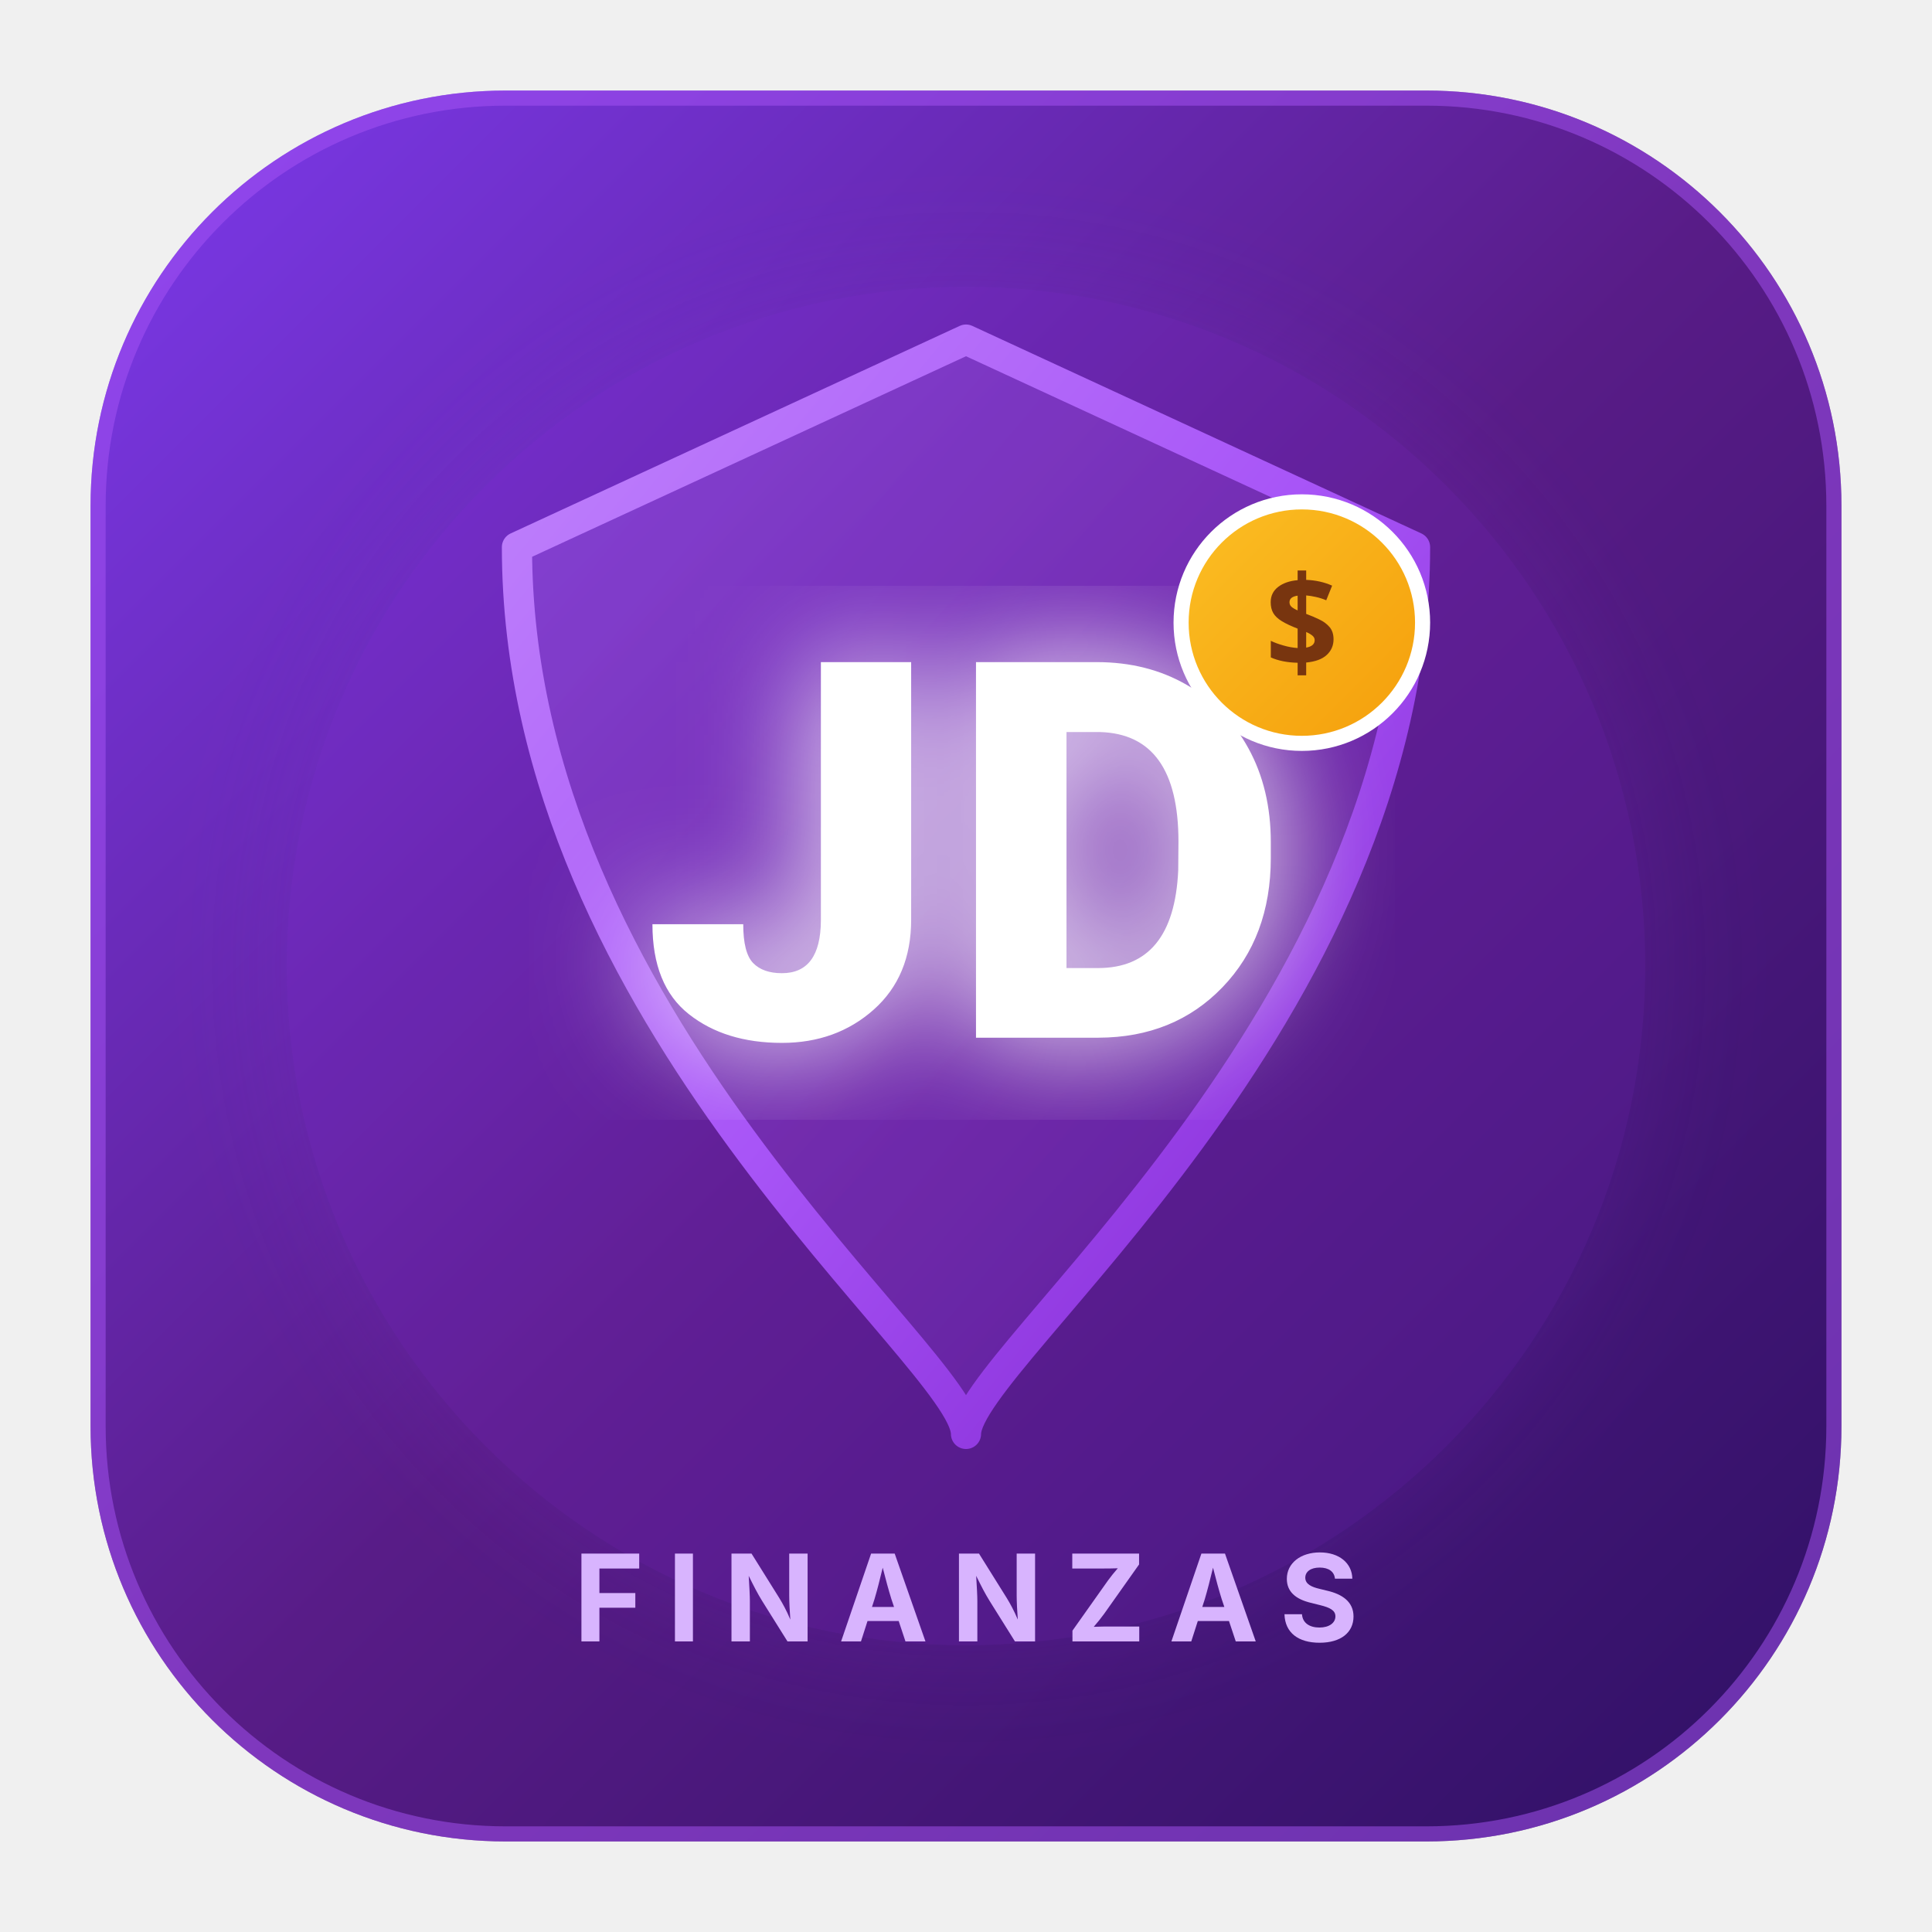
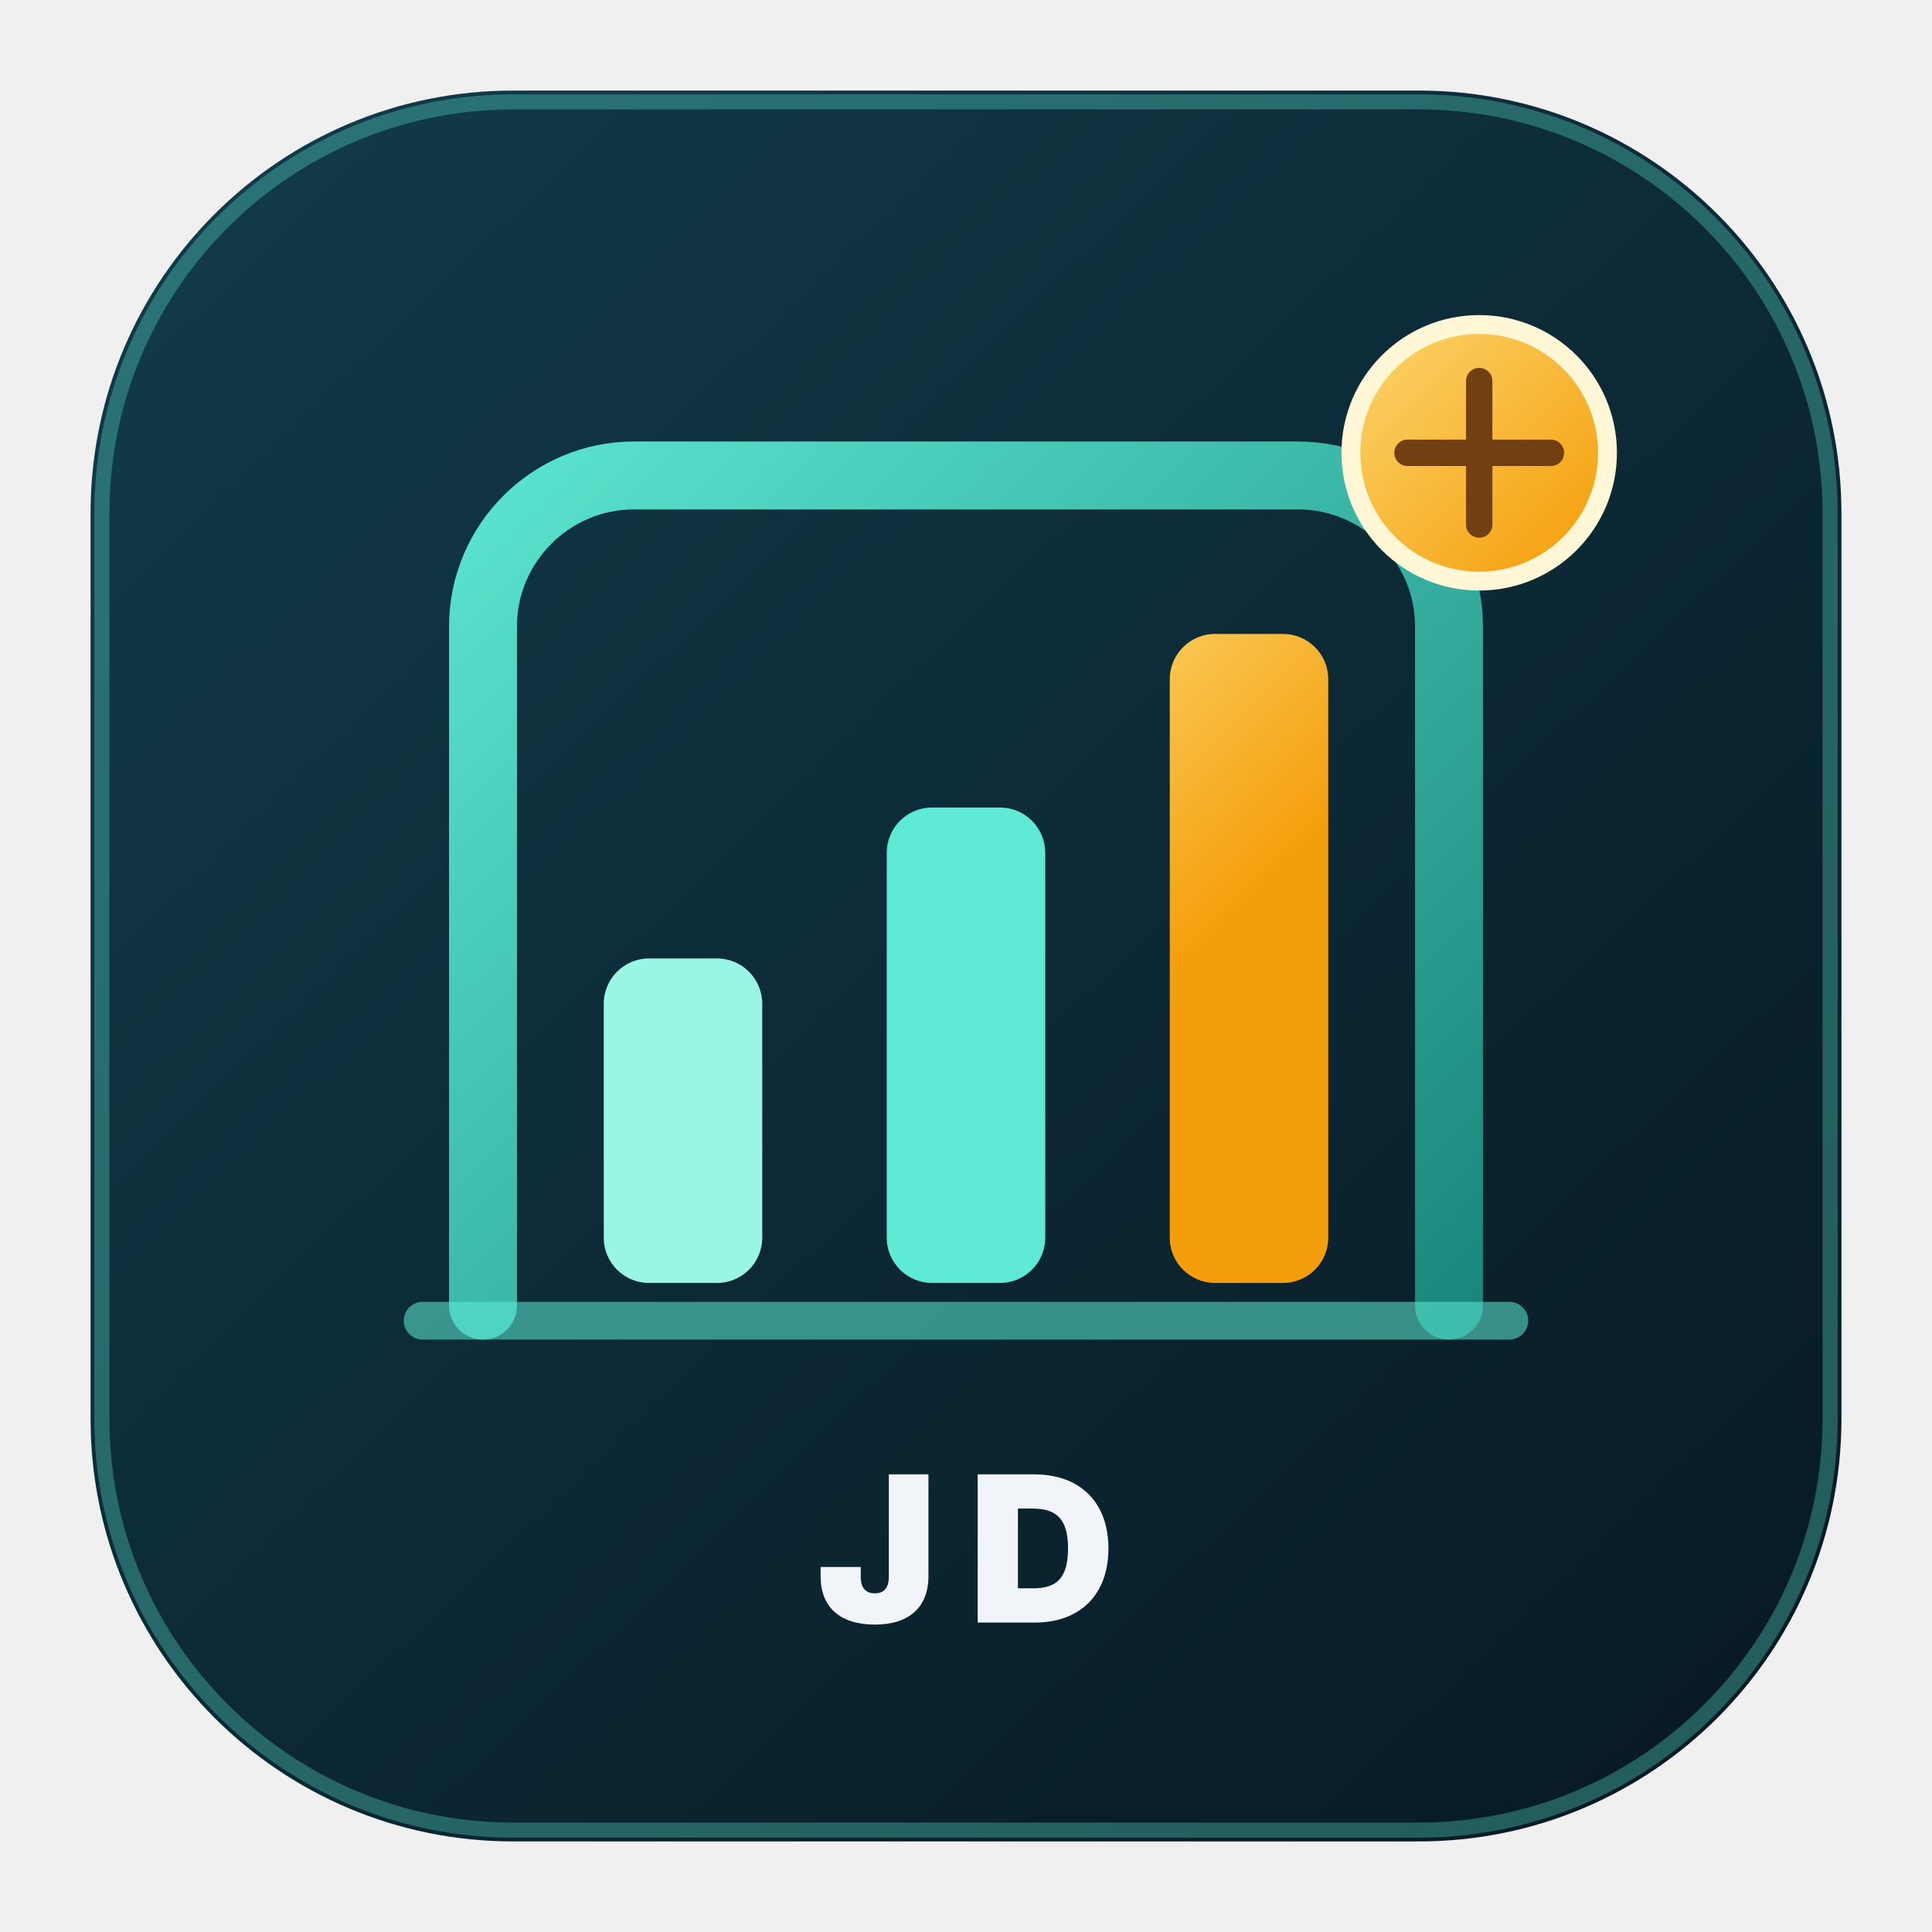
- <svg xmlns="http://www.w3.org/2000/svg" viewBox="0 0 512 512" width="512" height="512">
+ <svg xmlns="http://www.w3.org/2000/svg" viewBox="0 0 512 512" role="img" aria-labelledby="title desc">
  <defs>
-     <linearGradient id="bgGrad" x1="0%" y1="0%" x2="100%" y2="100%">
-       <stop offset="0%" stop-color="#7c3aed" />
-       <stop offset="50%" stop-color="#581c87" />
-       <stop offset="100%" stop-color="#2e1065" />
+     <linearGradient id="background" x1="40" y1="30" x2="470" y2="480" gradientUnits="userSpaceOnUse">
+       <stop stop-color="#123b4a" />
+       <stop offset="1" stop-color="#071923" />
    </linearGradient>
-     <linearGradient id="accentGrad" x1="0%" y1="0%" x2="100%" y2="100%">
-       <stop offset="0%" stop-color="#c084fc" />
-       <stop offset="50%" stop-color="#a855f7" />
-       <stop offset="100%" stop-color="#7e22ce" />
+     <linearGradient id="accent" x1="110" y1="110" x2="410" y2="410" gradientUnits="userSpaceOnUse">
+       <stop stop-color="#5eead4" />
+       <stop offset="1" stop-color="#0f766e" />
    </linearGradient>
-     <linearGradient id="goldGrad" x1="0%" y1="0%" x2="100%" y2="100%">
-       <stop offset="0%" stop-color="#fbbf24" />
-       <stop offset="100%" stop-color="#f59e0b" />
+     <linearGradient id="gold" x1="320" y1="90" x2="400" y2="170" gradientUnits="userSpaceOnUse">
+       <stop stop-color="#fde68a" />
+       <stop offset="1" stop-color="#f59e0b" />
    </linearGradient>
-     <filter id="glow" x="-20%" y="-20%" width="140%" height="140%">
-       <feGaussianBlur stdDeviation="16" result="blur" />
-       <feComposite in="SourceGraphic" in2="blur" operator="over" />
-     </filter>
  </defs>
-   <rect x="24" y="24" width="464" height="464" rx="110" fill="url(#bgGrad)" />
-   <rect x="26" y="26" width="460" height="460" rx="108" fill="none" stroke="#a855f7" stroke-width="4" stroke-opacity="0.5" />
-   <circle cx="256" cy="256" r="180" fill="#9333ea" opacity="0.15" filter="url(#glow)" />
-   <path d="M 256,90 L 375,145 C 375,270 256,360 256,380 C 256,360 137,270 137,145 Z" fill="url(#accentGrad)" fill-opacity="0.25" stroke="url(#accentGrad)" stroke-width="8" stroke-linejoin="round" />
-   <text x="256" y="275" font-family="system-ui, -apple-system, 'Segoe UI', Roboto, sans-serif" font-size="140" font-weight="900" fill="#ffffff" text-anchor="middle" letter-spacing="2" filter="url(#glow)">JD</text>
-   <circle cx="345" cy="165" r="32" fill="url(#goldGrad)" stroke="#ffffff" stroke-width="4" />
-   <text x="345" y="177" font-family="system-ui, sans-serif" font-size="34" font-weight="bold" fill="#78350f" text-anchor="middle">$</text>
-   <text x="256" y="435" font-family="system-ui, -apple-system, sans-serif" font-size="32" font-weight="700" fill="#d8b4fe" text-anchor="middle" letter-spacing="6">FINANZAS</text>
+   <rect x="24" y="24" width="464" height="464" rx="112" fill="url(#background)" />
+   <rect x="27" y="27" width="458" height="458" rx="109" fill="none" stroke="#5eead4" stroke-opacity=".32" stroke-width="4" />
+   <path d="M128 346V166c0-22 18-40 40-40h176c22 0 40 18 40 40v180" fill="none" stroke="url(#accent)" stroke-width="18" stroke-linecap="round" />
+   <path d="M112 350h288" stroke="#5eead4" stroke-opacity=".55" stroke-width="10" stroke-linecap="round" />
+   <rect x="160" y="254" width="42" height="86" rx="12" fill="#99f6e4" />
+   <rect x="235" y="214" width="42" height="126" rx="12" fill="#5eead4" />
+   <rect x="310" y="168" width="42" height="172" rx="12" fill="url(#gold)" />
+   <circle cx="392" cy="120" r="34" fill="url(#gold)" stroke="#fff7d6" stroke-width="5" />
+   <path d="M392 101v38M373 120h38" stroke="#713f12" stroke-width="7" stroke-linecap="round" />
+   <text x="256" y="430" font-family="system-ui,-apple-system,'Segoe UI',sans-serif" font-size="54" font-weight="900" fill="#f1f5f9" text-anchor="middle" letter-spacing="8">JD</text>
</svg>
